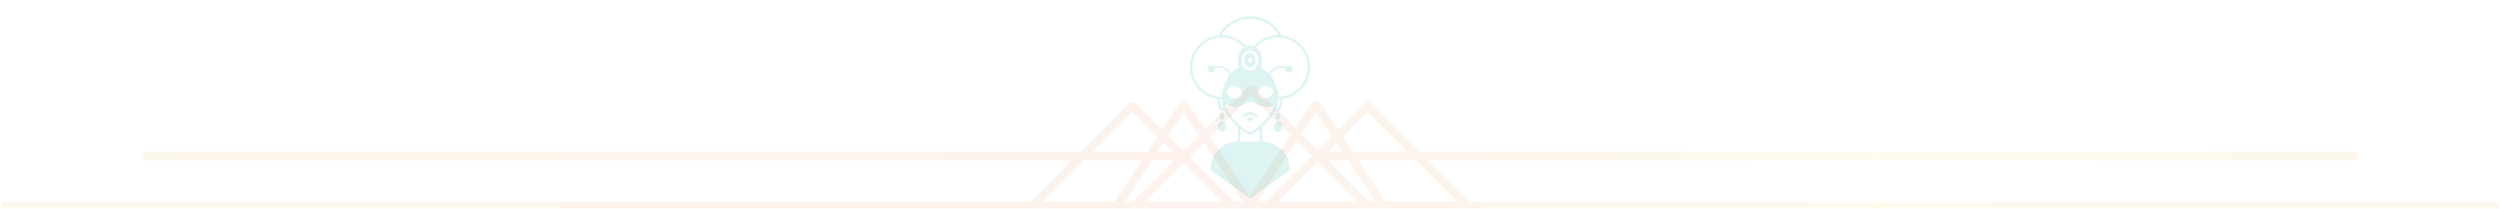
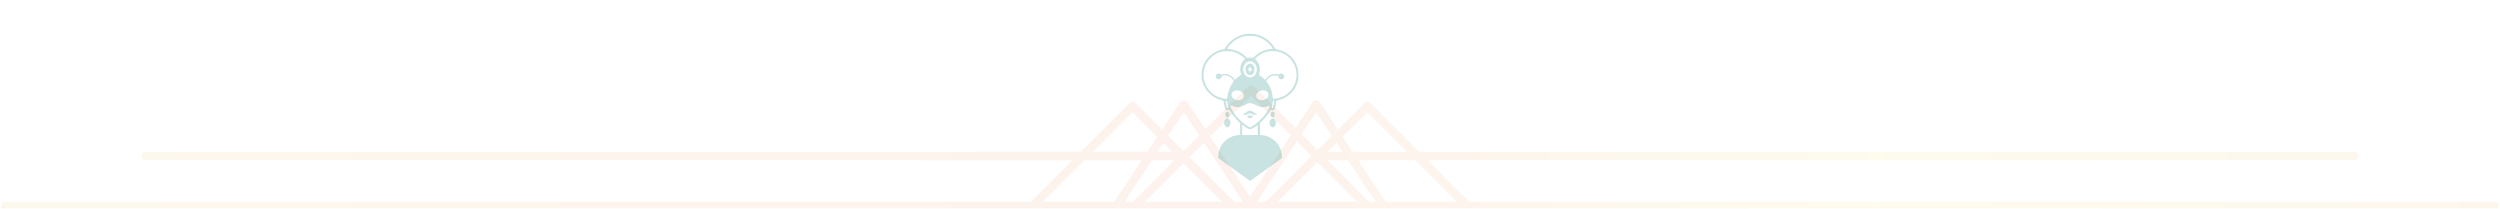
<svg xmlns="http://www.w3.org/2000/svg" xmlns:xlink="http://www.w3.org/1999/xlink" width="840mm" height="70mm" viewBox="0 0 840 70" version="1.1" id="svg1">
  <defs id="defs1">
    <linearGradient xlink:href="#linearGradient490270" id="linearGradient2" gradientUnits="userSpaceOnUse" gradientTransform="matrix(0.8304444,0,0,0.8304444,-649.2515,-341.3594)" x1="800.61" y1="591.469" x2="1013.369" y2="591.469" />
    <linearGradient id="linearGradient490270">
      <stop style="stop-color:#edcd79;stop-opacity:1;" offset="0" id="stop490266" />
      <stop style="stop-color:#ed9d79;stop-opacity:1;" offset="0.5" id="stop490274" />
      <stop style="stop-color:#ede579;stop-opacity:1;" offset="0.75" id="stop490276" />
      <stop style="stop-color:#edbd79;stop-opacity:1;" offset="1" id="stop490268" />
    </linearGradient>
  </defs>
  <g id="layer1" transform="matrix(4.750331,0,0,4.750331,-73.81612,-642.4794)" style="opacity:0.136;stroke-width:0.211">
    <path id="path2" style="mix-blend-mode:normal;fill:url(#linearGradient2);fill-opacity:1;fill-rule:nonzero;stroke:none;stroke-width:0.007" d="m 104.025,141.287 c -0.078,0 -0.156,0.029 -0.214,0.088 -1.006,1.006 -2.012,2.012 -3.017,3.018 -0.42,-0.634 -0.84,-1.269 -1.26,-1.903 -0.129,-0.195 -0.395,-0.195 -0.524,0 -0.425,0.642 -0.85,1.284 -1.274,1.925 -0.624,-0.624 -1.249,-1.249 -1.874,-1.874 -0.117,-0.117 -0.312,-0.117 -0.429,0 -1.148,1.148 -2.296,2.297 -3.445,3.445 H 28.715 25.85 c -0.391,0 -0.391,0.606 0,0.606 H 91.381 c -0.975,0.976 -1.951,1.951 -2.926,2.927 H 31.436 15.904 c -0.269,0 -0.353,0.286 -0.252,0.466 H 192.257 c 0.1,-0.179 0.016,-0.466 -0.252,-0.466 h -0.003 -72.551 c -0.975,-0.976 -1.951,-1.951 -2.926,-2.927 h 62.666 2.865 c 0.391,0 0.391,-0.606 0,-0.606 h -66.138 c -1.148,-1.148 -2.296,-2.296 -3.444,-3.445 -0.117,-0.117 -0.312,-0.117 -0.428,0 -0.624,0.624 -1.249,1.249 -1.874,1.874 -0.425,-0.642 -0.849,-1.284 -1.274,-1.925 -0.13,-0.195 -0.395,-0.195 -0.525,0 -0.401,0.605 -0.801,1.211 -1.201,1.816 -0.977,-0.977 -1.954,-1.954 -2.931,-2.931 -0.059,-0.058 -0.136,-0.088 -0.214,-0.088 z m -0.001,0.732 c 0.018,0.018 0.032,0.03 0.055,0.053 0.319,0.319 0.637,0.637 0.957,0.957 0.597,0.598 1.195,1.195 1.793,1.793 -0.959,1.448 -1.917,2.896 -2.876,4.343 -0.94,-1.419 -1.879,-2.838 -2.818,-4.257 0.963,-0.963 1.926,-1.927 2.889,-2.89 z m -8.377,1.165 c 0.234,0.235 0.469,0.47 0.704,0.704 0.347,0.347 0.695,0.695 1.043,1.042 -0.233,0.352 -0.466,0.704 -0.699,1.055 H 92.845 c 0.934,-0.933 1.868,-1.868 2.801,-2.802 z m 16.611,0 c 0.235,0.235 0.47,0.47 0.704,0.704 0.699,0.699 1.398,1.398 2.098,2.098 h -3.47 -0.379 c -0.232,-0.352 -0.466,-0.703 -0.699,-1.055 0.582,-0.583 1.164,-1.165 1.746,-1.747 z m -12.987,0.007 c 0.113,0.17 0.225,0.341 0.338,0.511 0.249,0.376 0.497,0.752 0.746,1.128 -0.368,0.367 -0.736,0.735 -1.103,1.103 -0.361,-0.361 -0.721,-0.721 -1.081,-1.082 0.366,-0.554 0.732,-1.107 1.099,-1.66 z m 9.363,0 c 0.113,0.17 0.225,0.341 0.338,0.511 0.254,0.383 0.508,0.767 0.762,1.15 -0.336,0.336 -0.673,0.673 -1.009,1.009 -0.373,-0.373 -0.745,-0.746 -1.118,-1.118 0.342,-0.517 0.684,-1.034 1.027,-1.551 z m -1.369,2.067 c 0.165,0.165 0.33,0.331 0.495,0.495 0.179,0.179 0.357,0.358 0.536,0.536 -1.077,1.077 -2.153,2.153 -3.23,3.229 h -0.578 c 0.068,-0.129 0.147,-0.289 0.254,-0.45 0.548,-0.828 1.097,-1.656 1.645,-2.484 0.293,-0.442 0.585,-0.885 0.877,-1.327 z m -6.568,0.087 c 0.185,0.28 0.371,0.561 0.557,0.841 0.736,1.112 1.471,2.222 2.206,3.333 h -0.621 c -1.053,-1.053 -2.105,-2.105 -3.158,-3.158 0.091,-0.091 0.183,-0.183 0.274,-0.274 0.247,-0.247 0.495,-0.494 0.742,-0.742 z m -2.868,0.022 c 0.206,0.206 0.412,0.412 0.618,0.618 h -1.028 c 0.136,-0.206 0.273,-0.412 0.41,-0.618 z m 12.245,0 c 0.136,0.206 0.273,0.412 0.41,0.618 h -1.028 c 0.206,-0.206 0.412,-0.412 0.618,-0.618 z m -17.836,1.224 h 4.053 c -0.646,0.976 -1.292,1.952 -1.937,2.927 h -5.043 c 0.133,-0.133 0.267,-0.267 0.4,-0.4 0.814,-0.815 1.629,-1.63 2.444,-2.444 0.027,-0.028 0.054,-0.055 0.082,-0.083 z m 4.781,0 h 1.574 c -0.976,0.976 -1.951,1.951 -2.926,2.927 h -0.541 c 0.068,-0.129 0.147,-0.289 0.254,-0.45 0.547,-0.825 1.093,-1.651 1.64,-2.477 z m 12.438,0 h 1.429 c 0.646,0.976 1.292,1.951 1.938,2.927 h -0.441 c -0.976,-0.976 -1.95,-1.951 -2.926,-2.927 z m 2.155,0 h 4.054 c 0.975,0.976 1.951,1.951 2.926,2.927 h -5.043 c -0.646,-0.976 -1.292,-1.951 -1.938,-2.927 z m -2.888,0.126 c 0.934,0.933 1.868,1.867 2.801,2.801 h -5.602 c 0.133,-0.133 0.267,-0.267 0.4,-0.4 0.8,-0.801 1.601,-1.601 2.401,-2.401 z m -9.472,0.072 c 0.91,0.91 1.819,1.819 2.729,2.729 h -5.458 c 0.235,-0.236 0.471,-0.471 0.706,-0.706 0.674,-0.674 1.348,-1.349 2.023,-2.023 z" />
  </g>
-   <path id="path3" style="font-variation-settings:normal;opacity:0.807;mix-blend-mode:exclusion;vector-effect:none;fill:#2a0e10;fill-opacity:1;stroke:none;stroke-width:0.02;stroke-linecap:butt;stroke-linejoin:miter;stroke-miterlimit:4;stroke-dasharray:none;stroke-dashoffset:0;stroke-opacity:1;-inkscape-stroke:none;stop-color:#000000" d="m 420.086,5.464 c -0.927,-0.006 -1.854,0.064 -2.493,0.206 -3.3,0.733 -6.211,2.8 -7.796,5.54 -0.337,0.582 -0.387,0.614 -1.21,0.766 -3.546,0.653 -6.741,3.303 -8.024,6.653 -0.563,1.471 -0.728,2.415 -0.715,4.12 0.007,1.242 0.078,1.75 0.365,2.722 1.105,3.738 4.112,6.669 7.759,7.563 0.615,0.151 0.953,0.302 0.995,0.447 0.035,0.12 0.196,0.894 0.357,1.718 0.257,1.316 0.339,1.538 0.681,1.826 0.376,0.317 0.619,0.343 1.273,0.135 0.18,-0.057 0.299,0.046 0.477,0.42 0.439,0.92 1.694,2.567 2.942,3.86 l 1.24,1.285 -0.028,2.384 -0.028,2.384 -1.067,0.151 c -2.531,0.362 -4.36,1.356 -5.935,3.224 -1.235,1.465 -1.919,3.151 -2.071,5.1 l -0.091,1.162 13.329,9.546 13.329,-9.546 -0.089,-0.956 c -0.116,-1.253 -0.411,-2.369 -0.891,-3.379 -1.357,-2.856 -4.189,-4.846 -7.359,-5.171 l -0.86,-0.089 v -2.474 -2.473 l 1.006,-0.993 c 1.25,-1.234 2.108,-2.302 2.846,-3.547 0.314,-0.529 0.589,-0.963 0.609,-0.963 0.021,0 0.187,0.058 0.372,0.128 0.421,0.16 1.017,-0.032 1.248,-0.402 0.092,-0.148 0.287,-0.879 0.433,-1.624 0.146,-0.745 0.294,-1.486 0.328,-1.647 0.046,-0.215 0.195,-0.318 0.56,-0.386 1.529,-0.284 3.244,-1.094 4.611,-2.179 1.782,-1.414 2.905,-3.095 3.604,-5.397 0.309,-1.018 0.358,-1.406 0.36,-2.963 0.002,-2.144 -0.177,-2.933 -1.103,-4.844 -1.026,-2.116 -2.699,-3.79 -4.85,-4.853 -0.941,-0.465 -2.791,-1.046 -3.372,-1.059 -0.117,-0.002 -0.536,-0.513 -0.941,-1.146 -1.561,-2.436 -4.31,-4.325 -7.302,-5.018 -0.643,-0.149 -1.571,-0.227 -2.499,-0.232 z m -0.024,0.901 c 1.956,0.002 2.12,0.023 3.319,0.424 1.581,0.529 3.23,1.536 4.378,2.673 0.869,0.861 1.812,2.097 1.692,2.217 -0.034,0.034 -0.591,0.121 -1.24,0.195 -2.267,0.257 -4.454,1.27 -6.156,2.852 l -0.865,0.804 -0.582,-0.129 c -0.379,-0.085 -0.805,-0.083 -1.224,0.003 l -0.642,0.131 -0.635,-0.655 c -1.643,-1.697 -4.022,-2.768 -6.844,-3.081 l -0.766,-0.086 0.275,-0.488 c 0.362,-0.643 1.607,-1.967 2.512,-2.67 0.913,-0.71 2.434,-1.478 3.722,-1.88 0.866,-0.271 1.263,-0.309 3.053,-0.308 z m 9.318,6.299 c 1.099,0.021 2.289,0.184 3.105,0.456 2.63,0.878 4.604,2.587 5.827,5.049 0.769,1.549 1.037,2.695 1.041,4.447 0.011,4.463 -3.033,8.403 -7.372,9.544 -1.095,0.289 -2.327,0.444 -2.409,0.305 -0.03,-0.051 -0.095,-0.421 -0.145,-0.823 -0.145,-1.177 -0.6,-2.885 -1.012,-3.803 -0.432,-0.963 -0.988,-1.856 -1.649,-2.654 0.437,-0.932 1.222,-1.709 2.168,-2.105 0.9,-0.376 1.944,-0.408 2.879,-0.116 -0.092,0.47 0.099,0.97 0.522,1.252 0.561,0.374 1.324,0.223 1.698,-0.338 0.374,-0.561 0.223,-1.324 -0.338,-1.698 -0.511,-0.341 -1.212,-0.239 -1.61,0.226 -0.352,-0.119 -0.719,-0.197 -1.089,-0.233 -0.777,-0.075 -1.572,0.037 -2.297,0.341 -1.014,0.424 -1.854,1.209 -2.369,2.17 -0.726,-0.782 -1.56,-1.457 -2.476,-2.003 -0.201,-0.12 -0.205,-0.179 -0.033,-0.598 0.488,-1.187 0.374,-3.059 -0.263,-4.314 -0.185,-0.365 -0.599,-0.934 -0.921,-1.266 l -0.585,-0.604 0.564,-0.544 c 1.296,-1.248 3.182,-2.219 4.984,-2.571 0.494,-0.096 1.12,-0.136 1.779,-0.124 z m -18.809,0.069 c 1.833,0.001 2.076,0.031 3.053,0.371 1.329,0.462 2.61,1.212 3.575,2.094 l 0.745,0.681 -0.609,0.651 c -0.335,0.358 -0.765,0.993 -0.954,1.41 -0.529,1.169 -0.573,3.203 -0.097,4.443 0.053,0.138 -0.139,0.333 -0.624,0.631 -0.722,0.444 -1.391,1.011 -1.991,1.672 -0.516,-0.961 -1.356,-1.746 -2.37,-2.17 -0.725,-0.303 -1.52,-0.417 -2.297,-0.342 v 0.001 c -0.37,0.036 -0.736,0.113 -1.089,0.232 -0.396,-0.464 -1.091,-0.571 -1.61,-0.225 -0.561,0.374 -0.712,1.137 -0.338,1.698 0.374,0.561 1.137,0.712 1.698,0.338 0.416,-0.277 0.611,-0.78 0.52,-1.252 0.936,-0.292 1.98,-0.262 2.88,0.114 0.949,0.397 1.735,1.179 2.172,2.115 -1.338,1.676 -2.269,3.858 -2.598,6.217 -0.181,1.3 -0.079,1.224 -1.399,1.03 -4.053,-0.596 -7.316,-3.566 -8.311,-7.565 -0.233,-0.937 -0.271,-1.389 -0.217,-2.721 0.111,-2.734 0.99,-4.71 2.955,-6.642 1.262,-1.241 2.095,-1.766 3.726,-2.354 1.138,-0.41 1.267,-0.427 3.177,-0.426 z m 9.524,4.188 c 1.059,0.044 2.051,0.772 2.489,1.943 0.64,1.71 0.03,3.723 -1.338,4.421 -1.158,0.591 -2.208,0.396 -3.134,-0.58 -1.022,-1.078 -1.236,-2.763 -0.53,-4.151 0.393,-0.773 0.784,-1.161 1.448,-1.439 0.35,-0.146 0.711,-0.208 1.064,-0.194 z m -0.056,0.928 c -0.306,-0.008 -0.614,0.087 -0.911,0.287 -0.699,0.471 -0.991,1.086 -0.989,2.091 0.001,1.122 0.421,1.92 1.194,2.275 0.604,0.278 1.127,0.222 1.695,-0.18 0.605,-0.427 0.821,-0.982 0.824,-2.106 10e-4,-0.899 -0.037,-1.059 -0.369,-1.495 -0.43,-0.564 -0.933,-0.861 -1.443,-0.873 z m -0.021,1.591 c 0.175,-0.008 0.353,0.051 0.501,0.199 0.29,0.29 0.26,0.935 -0.057,1.252 -0.146,0.146 -0.355,0.264 -0.465,0.264 -0.3,0 -0.73,-0.49 -0.73,-0.832 0,-0.503 0.367,-0.862 0.751,-0.883 z m -5.408,9.547 a 2.602,2.022 13.564 0 1 0.732,0.093 2.602,2.022 13.564 0 1 2.055,2.576 2.602,2.022 13.564 0 1 -3.003,1.354 2.602,2.022 13.564 0 1 -2.056,-2.575 2.602,2.022 13.564 0 1 2.273,-1.448 z m 10.781,0 a 2.022,2.602 76.436 0 1 2.271,1.448 2.022,2.602 76.436 0 1 -2.055,2.575 2.022,2.602 76.436 0 1 -3.003,-1.354 2.022,2.602 76.436 0 1 2.055,-2.576 2.022,2.602 76.436 0 1 0.732,-0.091 z m -15.249,4.38 c 0.297,0 0.337,0.068 0.42,0.698 0.05,0.383 0.181,1.01 0.292,1.392 0.11,0.382 0.163,0.756 0.117,0.83 -0.046,0.074 -0.188,0.134 -0.317,0.134 -0.191,0 -0.279,-0.229 -0.467,-1.228 -0.128,-0.675 -0.264,-1.362 -0.302,-1.526 -0.058,-0.248 -0.013,-0.3 0.259,-0.3 z m 19.677,0 c 0.402,0 0.403,0.024 0.067,1.66 -0.146,0.71 -0.266,1.314 -0.266,1.342 0,0.002 -0.001,0.005 -0.001,0.008 -1.7e-4,7.07e-4 -10e-4,0.003 -10e-4,0.005 -0.037,0.082 -0.514,0.039 -0.574,-0.057 -0.034,-0.055 0.051,-0.548 0.189,-1.095 0.137,-0.548 0.251,-1.191 0.252,-1.428 10e-4,-0.371 0.048,-0.432 0.334,-0.432 z m -9.802,0.954 c 0.589,-0.005 1.184,0.243 2.245,0.741 0.798,0.375 1.738,0.753 2.09,0.839 0.771,0.19 1.852,0.094 3.011,-0.267 0.454,-0.141 0.848,-0.238 0.895,-0.221 v 0.001 h 10e-4 v 0.001 h 0.001 v 0.001 h 10e-4 v 0.001 c 0.015,0.047 -0.112,0.427 -0.29,0.865 -0.977,2.405 -3.742,5.462 -6.773,7.487 -0.506,0.338 -1.014,0.614 -1.128,0.613 -0.299,-0.002 -1.183,-0.532 -2.338,-1.401 -2.413,-1.816 -4.334,-4.018 -5.438,-6.232 -0.653,-1.311 -0.728,-1.609 -0.364,-1.455 0.128,0.054 0.769,0.244 1.427,0.422 1.785,0.485 2.388,0.4 4.447,-0.621 1.039,-0.515 1.622,-0.772 2.211,-0.777 z m -0.056,3.087 c -0.175,0.011 -0.362,0.077 -0.674,0.211 -0.363,0.156 -0.795,0.429 -0.962,0.606 -0.167,0.177 -0.546,0.386 -0.841,0.466 -0.502,0.135 -0.519,0.157 -0.281,0.331 0.378,0.276 1.008,0.227 1.85,-0.146 0.926,-0.41 1.035,-0.409 1.917,0.001 0.793,0.369 1.437,0.421 1.812,0.147 0.235,-0.172 0.223,-0.189 -0.176,-0.277 -0.234,-0.051 -0.499,-0.164 -0.59,-0.252 -0.416,-0.404 -1.136,-0.863 -1.582,-1.006 -0.159,-0.051 -0.28,-0.079 -0.399,-0.083 -0.024,-9.95e-4 -0.05,-0.001 -0.075,0 z m 9.556,0.476 c -0.462,0.008 -0.961,0.463 -0.961,1.085 0,0.441 0.311,1.113 0.561,1.214 0.369,0.148 0.626,0.072 0.888,-0.262 0.333,-0.423 0.369,-1.318 0.069,-1.745 -0.145,-0.207 -0.348,-0.295 -0.559,-0.292 z m -18.954,0.013 c -0.079,0.003 -0.163,0.016 -0.252,0.038 -0.655,0.165 -0.791,1.618 -0.196,2.104 0.384,0.314 0.606,0.294 0.992,-0.092 0.221,-0.221 0.324,-0.474 0.324,-0.788 0,-0.836 -0.312,-1.282 -0.867,-1.262 z m 9.49,1.578 c -1.044,0 -1.187,0.029 -1.185,0.233 10e-4,0.297 0.117,0.458 0.525,0.737 h 10e-4 c 0.181,0.124 0.437,0.225 0.571,0.225 0.443,0 0.994,-0.385 1.136,-0.793 l 0.14,-0.402 z m -9.442,1.207 v 0.001 c -0.124,0.008 -0.254,0.054 -0.416,0.138 -1.062,0.552 -1.287,2.194 -0.425,3.108 0.585,0.62 1.093,0.621 1.635,0.003 0.735,-0.837 0.677,-2.252 -0.119,-2.921 -0.281,-0.236 -0.469,-0.339 -0.676,-0.328 z m 18.896,0.033 c -0.101,-0.003 -0.204,0.008 -0.311,0.038 -1.129,0.324 -1.475,2.224 -0.578,3.176 0.684,0.725 1.466,0.551 1.943,-0.435 0.579,-1.195 -0.082,-2.742 -1.055,-2.779 z m -12.765,2.604 1.029,0.717 c 2.074,1.444 2.328,1.459 4.172,0.232 0.668,-0.445 1.232,-0.793 1.252,-0.773 0.033,0.034 0.077,2.788 0.058,3.713 l -0.007,0.365 h -3.252 -3.252 v -2.127 z" />
+   <path id="path3" style="font-variation-settings:normal;opacity:0.807;mix-blend-mode:exclusion;vector-effect:none;fill:#442325;fill-opacity:1;stroke:none;stroke-width:0.02;stroke-linecap:butt;stroke-linejoin:miter;stroke-miterlimit:4;stroke-dasharray:none;stroke-dashoffset:0;stroke-opacity:1;-inkscape-stroke:none;stop-color:#000000" d="m 420.069,11.354 c -0.749,-0.004 -1.497,0.051 -2.014,0.166 -2.665,0.592 -5.016,2.262 -6.296,4.474 -0.272,0.47 -0.313,0.496 -0.977,0.618 -2.864,0.528 -5.444,2.667 -6.48,5.373 -0.455,1.188 -0.588,1.95 -0.578,3.327 0.006,1.003 0.063,1.413 0.295,2.198 0.892,3.019 3.32,5.386 6.266,6.108 0.497,0.122 0.769,0.244 0.803,0.361 0.028,0.097 0.158,0.722 0.288,1.387 0.208,1.062 0.274,1.242 0.55,1.474 0.304,0.256 0.5,0.277 1.028,0.109 0.146,-0.046 0.241,0.037 0.385,0.339 0.354,0.743 1.368,2.073 2.376,3.117 l 1.001,1.038 -0.022,1.926 -0.022,1.925 -0.862,0.122 c -2.044,0.292 -3.521,1.095 -4.793,2.603 -0.998,1.183 -1.55,2.545 -1.672,4.118 l -0.074,0.939 10.764,7.709 10.764,-7.709 -0.072,-0.772 c -0.094,-1.012 -0.332,-1.913 -0.719,-2.729 -1.096,-2.306 -3.383,-3.913 -5.943,-4.176 l -0.694,-0.072 V 43.331 41.334 l 0.812,-0.802 c 1.01,-0.997 1.703,-1.859 2.299,-2.864 0.254,-0.427 0.475,-0.778 0.492,-0.778 0.017,0 0.151,0.047 0.3,0.103 0.34,0.129 0.821,-0.026 1.008,-0.325 0.075,-0.12 0.232,-0.71 0.35,-1.312 0.118,-0.602 0.237,-1.2 0.265,-1.33 0.037,-0.174 0.157,-0.257 0.452,-0.311 1.235,-0.23 2.619,-0.884 3.723,-1.759 1.439,-1.142 2.346,-2.5 2.91,-4.358 0.25,-0.822 0.289,-1.135 0.29,-2.393 0.002,-1.731 -0.143,-2.369 -0.891,-3.912 -0.829,-1.709 -2.18,-3.061 -3.917,-3.919 -0.76,-0.376 -2.254,-0.845 -2.723,-0.855 -0.095,-0.002 -0.433,-0.415 -0.76,-0.925 -1.26,-1.967 -3.481,-3.493 -5.896,-4.052 -0.519,-0.12 -1.269,-0.183 -2.018,-0.187 z m -0.019,0.727 c 1.579,0.002 1.712,0.019 2.68,0.342 1.277,0.427 2.608,1.24 3.535,2.159 0.702,0.695 1.463,1.693 1.367,1.79 -0.027,0.027 -0.477,0.098 -1.001,0.157 -1.831,0.208 -3.597,1.026 -4.971,2.303 l -0.699,0.649 -0.47,-0.105 c -0.306,-0.068 -0.65,-0.067 -0.988,0.002 l -0.518,0.106 -0.513,-0.529 c -1.326,-1.37 -3.248,-2.235 -5.527,-2.488 l -0.618,-0.069 0.222,-0.394 c 0.292,-0.519 1.298,-1.588 2.029,-2.157 0.737,-0.573 1.966,-1.193 3.006,-1.518 0.7,-0.219 1.02,-0.25 2.466,-0.249 z m 7.525,5.087 c 0.887,0.017 1.848,0.149 2.508,0.369 2.124,0.709 3.718,2.089 4.706,4.078 0.621,1.251 0.838,2.176 0.841,3.591 0.009,3.604 -2.449,6.786 -5.954,7.708 -0.884,0.233 -1.879,0.359 -1.945,0.246 -0.024,-0.041 -0.077,-0.34 -0.117,-0.665 -0.117,-0.951 -0.485,-2.33 -0.817,-3.071 -0.349,-0.778 -0.798,-1.499 -1.331,-2.143 0.353,-0.752 0.987,-1.38 1.751,-1.7 0.727,-0.304 1.57,-0.329 2.325,-0.093 -0.074,0.379 0.08,0.784 0.421,1.011 0.453,0.302 1.069,0.18 1.371,-0.273 0.302,-0.453 0.18,-1.069 -0.273,-1.371 -0.413,-0.275 -0.979,-0.193 -1.301,0.183 -0.284,-0.096 -0.58,-0.159 -0.879,-0.188 -0.627,-0.06 -1.27,0.03 -1.855,0.275 -0.819,0.342 -1.497,0.976 -1.913,1.753 -0.587,-0.631 -1.259,-1.177 -1.999,-1.617 -0.162,-0.097 -0.165,-0.145 -0.026,-0.483 0.394,-0.959 0.302,-2.47 -0.212,-3.484 -0.15,-0.295 -0.484,-0.755 -0.744,-1.022 l -0.472,-0.487 0.456,-0.439 c 1.047,-1.008 2.57,-1.792 4.025,-2.076 0.399,-0.078 0.905,-0.11 1.437,-0.1 z m -15.19,0.056 c 1.48,8.07e-4 1.676,0.025 2.466,0.299 1.073,0.373 2.108,0.979 2.887,1.691 l 0.602,0.55 -0.492,0.526 c -0.271,0.289 -0.618,0.802 -0.77,1.139 -0.427,0.944 -0.463,2.586 -0.078,3.588 0.043,0.112 -0.113,0.269 -0.504,0.509 -0.583,0.359 -1.123,0.816 -1.608,1.35 -0.417,-0.776 -1.095,-1.41 -1.914,-1.753 -0.586,-0.245 -1.228,-0.336 -1.855,-0.276 v 0.001 c -0.299,0.029 -0.595,0.091 -0.879,0.187 -0.32,-0.375 -0.881,-0.461 -1.301,-0.182 -0.453,0.302 -0.575,0.918 -0.273,1.371 0.302,0.453 0.918,0.575 1.371,0.273 0.336,-0.224 0.494,-0.63 0.42,-1.011 0.756,-0.236 1.599,-0.212 2.326,0.092 0.767,0.321 1.401,0.952 1.754,1.708 -1.08,1.353 -1.832,3.116 -2.098,5.021 -0.147,1.05 -0.064,0.988 -1.13,0.832 -3.273,-0.481 -5.908,-2.88 -6.712,-6.109 -0.188,-0.757 -0.219,-1.122 -0.175,-2.197 0.09,-2.208 0.8,-3.804 2.387,-5.364 1.019,-1.002 1.692,-1.426 3.009,-1.901 0.919,-0.331 1.023,-0.345 2.566,-0.344 z m 7.691,3.382 c 0.855,0.036 1.656,0.623 2.01,1.569 0.517,1.381 0.024,3.007 -1.08,3.57 -0.935,0.477 -1.783,0.32 -2.531,-0.469 -0.825,-0.87 -0.999,-2.232 -0.428,-3.353 0.318,-0.624 0.633,-0.938 1.17,-1.162 0.282,-0.118 0.574,-0.168 0.859,-0.156 z m -0.045,0.749 c -0.247,-0.006 -0.496,0.07 -0.736,0.232 -0.565,0.381 -0.8,0.877 -0.799,1.689 8e-4,0.906 0.34,1.551 0.964,1.837 0.488,0.224 0.91,0.179 1.369,-0.145 0.488,-0.345 0.663,-0.793 0.666,-1.701 8.1e-4,-0.726 -0.03,-0.855 -0.298,-1.207 -0.348,-0.456 -0.753,-0.695 -1.165,-0.705 z m -0.017,1.285 c 0.141,-0.006 0.285,0.041 0.405,0.161 0.234,0.234 0.21,0.755 -0.046,1.011 -0.118,0.118 -0.287,0.213 -0.375,0.213 -0.242,0 -0.59,-0.396 -0.59,-0.672 0,-0.407 0.296,-0.696 0.606,-0.713 z m -4.367,7.71 a 2.101,1.633 13.564 0 1 0.591,0.075 2.101,1.633 13.564 0 1 1.659,2.081 2.101,1.633 13.564 0 1 -2.425,1.094 2.101,1.633 13.564 0 1 -1.66,-2.08 2.101,1.633 13.564 0 1 1.835,-1.17 z m 8.707,0 a 1.633,2.101 76.436 0 1 1.834,1.17 1.633,2.101 76.436 0 1 -1.659,2.08 1.633,2.101 76.436 0 1 -2.425,-1.094 1.633,2.101 76.436 0 1 1.659,-2.081 1.633,2.101 76.436 0 1 0.591,-0.074 z m -12.314,3.537 c 0.24,0 0.272,0.055 0.339,0.563 0.04,0.31 0.147,0.816 0.235,1.125 0.089,0.309 0.132,0.61 0.095,0.67 -0.037,0.06 -0.152,0.108 -0.256,0.108 -0.155,0 -0.225,-0.185 -0.377,-0.991 -0.103,-0.545 -0.213,-1.1 -0.244,-1.232 -0.047,-0.201 -0.011,-0.242 0.209,-0.242 z m 15.89,0 c 0.325,0 0.326,0.019 0.054,1.34 -0.118,0.573 -0.215,1.061 -0.215,1.084 0,0.001 -8e-4,0.004 -8e-4,0.006 -1.4e-4,5.71e-4 -8.1e-4,0.002 -8.1e-4,0.004 -0.03,0.066 -0.415,0.031 -0.463,-0.046 -0.027,-0.044 0.041,-0.442 0.153,-0.885 0.111,-0.442 0.203,-0.961 0.204,-1.153 8.1e-4,-0.3 0.039,-0.349 0.27,-0.349 z m -7.915,0.77 c 0.476,-0.004 0.956,0.196 1.813,0.599 0.644,0.303 1.404,0.608 1.688,0.678 0.623,0.153 1.496,0.076 2.432,-0.216 0.366,-0.114 0.685,-0.192 0.723,-0.178 v 0.001 h 8.1e-4 v 0.001 h 8e-4 v 0.001 h 8.2e-4 v 0.001 c 0.013,0.038 -0.09,0.345 -0.234,0.699 -0.789,1.942 -3.022,4.411 -5.47,6.046 -0.409,0.273 -0.819,0.496 -0.911,0.495 -0.241,-0.002 -0.956,-0.429 -1.888,-1.131 -1.949,-1.467 -3.5,-3.245 -4.391,-5.033 -0.528,-1.058 -0.588,-1.3 -0.294,-1.175 0.103,0.043 0.621,0.197 1.152,0.341 1.442,0.392 1.928,0.323 3.591,-0.502 0.839,-0.416 1.31,-0.623 1.786,-0.627 z m -0.045,2.493 c -0.141,0.009 -0.292,0.062 -0.545,0.171 -0.293,0.126 -0.642,0.346 -0.777,0.49 -0.135,0.143 -0.441,0.312 -0.679,0.376 -0.405,0.109 -0.419,0.127 -0.227,0.267 0.305,0.223 0.814,0.183 1.494,-0.118 0.748,-0.331 0.835,-0.331 1.548,0.001 0.641,0.298 1.161,0.34 1.463,0.119 0.189,-0.139 0.18,-0.153 -0.142,-0.223 -0.189,-0.042 -0.403,-0.132 -0.476,-0.204 -0.336,-0.326 -0.917,-0.697 -1.277,-0.812 -0.128,-0.041 -0.226,-0.064 -0.322,-0.067 -0.019,-8.03e-4 -0.04,-0.001 -0.06,0 z m 7.717,0.384 c -0.373,0.006 -0.776,0.374 -0.776,0.876 0,0.356 0.251,0.899 0.453,0.98 0.298,0.12 0.505,0.058 0.717,-0.211 0.269,-0.342 0.298,-1.064 0.056,-1.409 -0.117,-0.167 -0.281,-0.238 -0.451,-0.235 z m -15.306,0.011 c -0.064,0.002 -0.132,0.013 -0.204,0.031 -0.529,0.133 -0.639,1.306 -0.158,1.699 0.31,0.253 0.489,0.237 0.801,-0.075 0.179,-0.179 0.262,-0.383 0.262,-0.636 0,-0.675 -0.252,-1.036 -0.7,-1.019 z m 7.664,1.274 c -0.843,0 -0.958,0.023 -0.957,0.188 8.1e-4,0.24 0.095,0.37 0.424,0.595 h 8.1e-4 c 0.146,0.1 0.353,0.182 0.461,0.182 0.358,0 0.803,-0.311 0.918,-0.64 l 0.113,-0.325 z m -7.625,0.975 v 0.001 c -0.1,0.006 -0.205,0.043 -0.336,0.111 -0.858,0.446 -1.039,1.772 -0.343,2.51 0.472,0.5 0.883,0.502 1.32,0.002 0.593,-0.676 0.547,-1.818 -0.096,-2.359 -0.227,-0.191 -0.379,-0.274 -0.546,-0.265 z m 15.26,0.026 c -0.081,-0.002 -0.165,0.006 -0.251,0.031 -0.912,0.262 -1.191,1.796 -0.467,2.565 0.553,0.586 1.184,0.445 1.569,-0.351 0.467,-0.965 -0.066,-2.214 -0.852,-2.245 z m -10.309,2.103 0.831,0.579 c 1.675,1.166 1.88,1.178 3.369,0.187 0.54,-0.359 0.995,-0.64 1.011,-0.624 0.026,0.027 0.062,2.252 0.047,2.998 l -0.006,0.295 H 419.996 417.37 V 43.642 Z" />
</svg>
